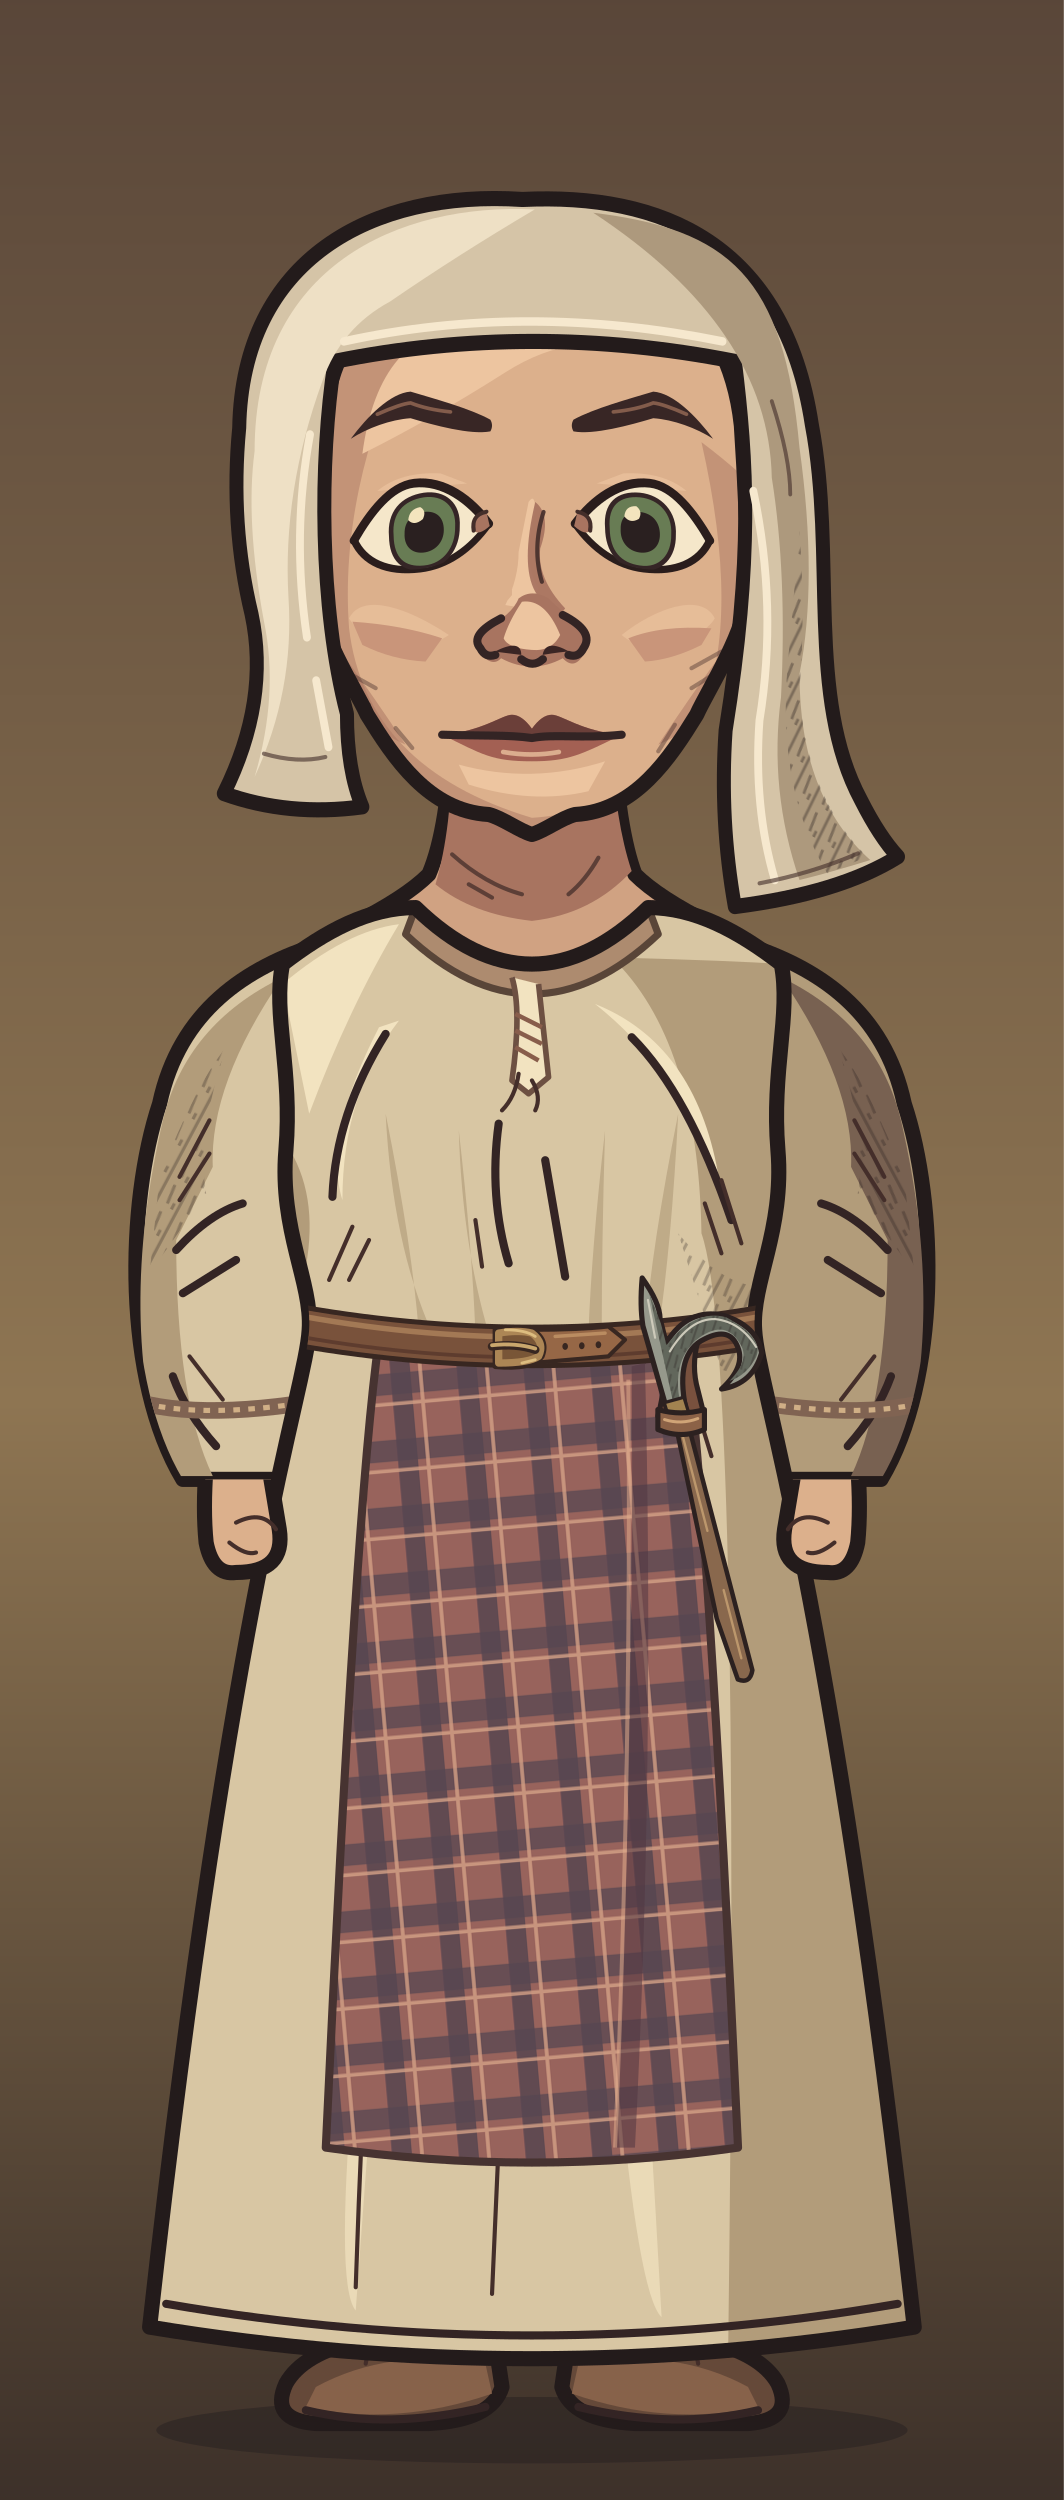
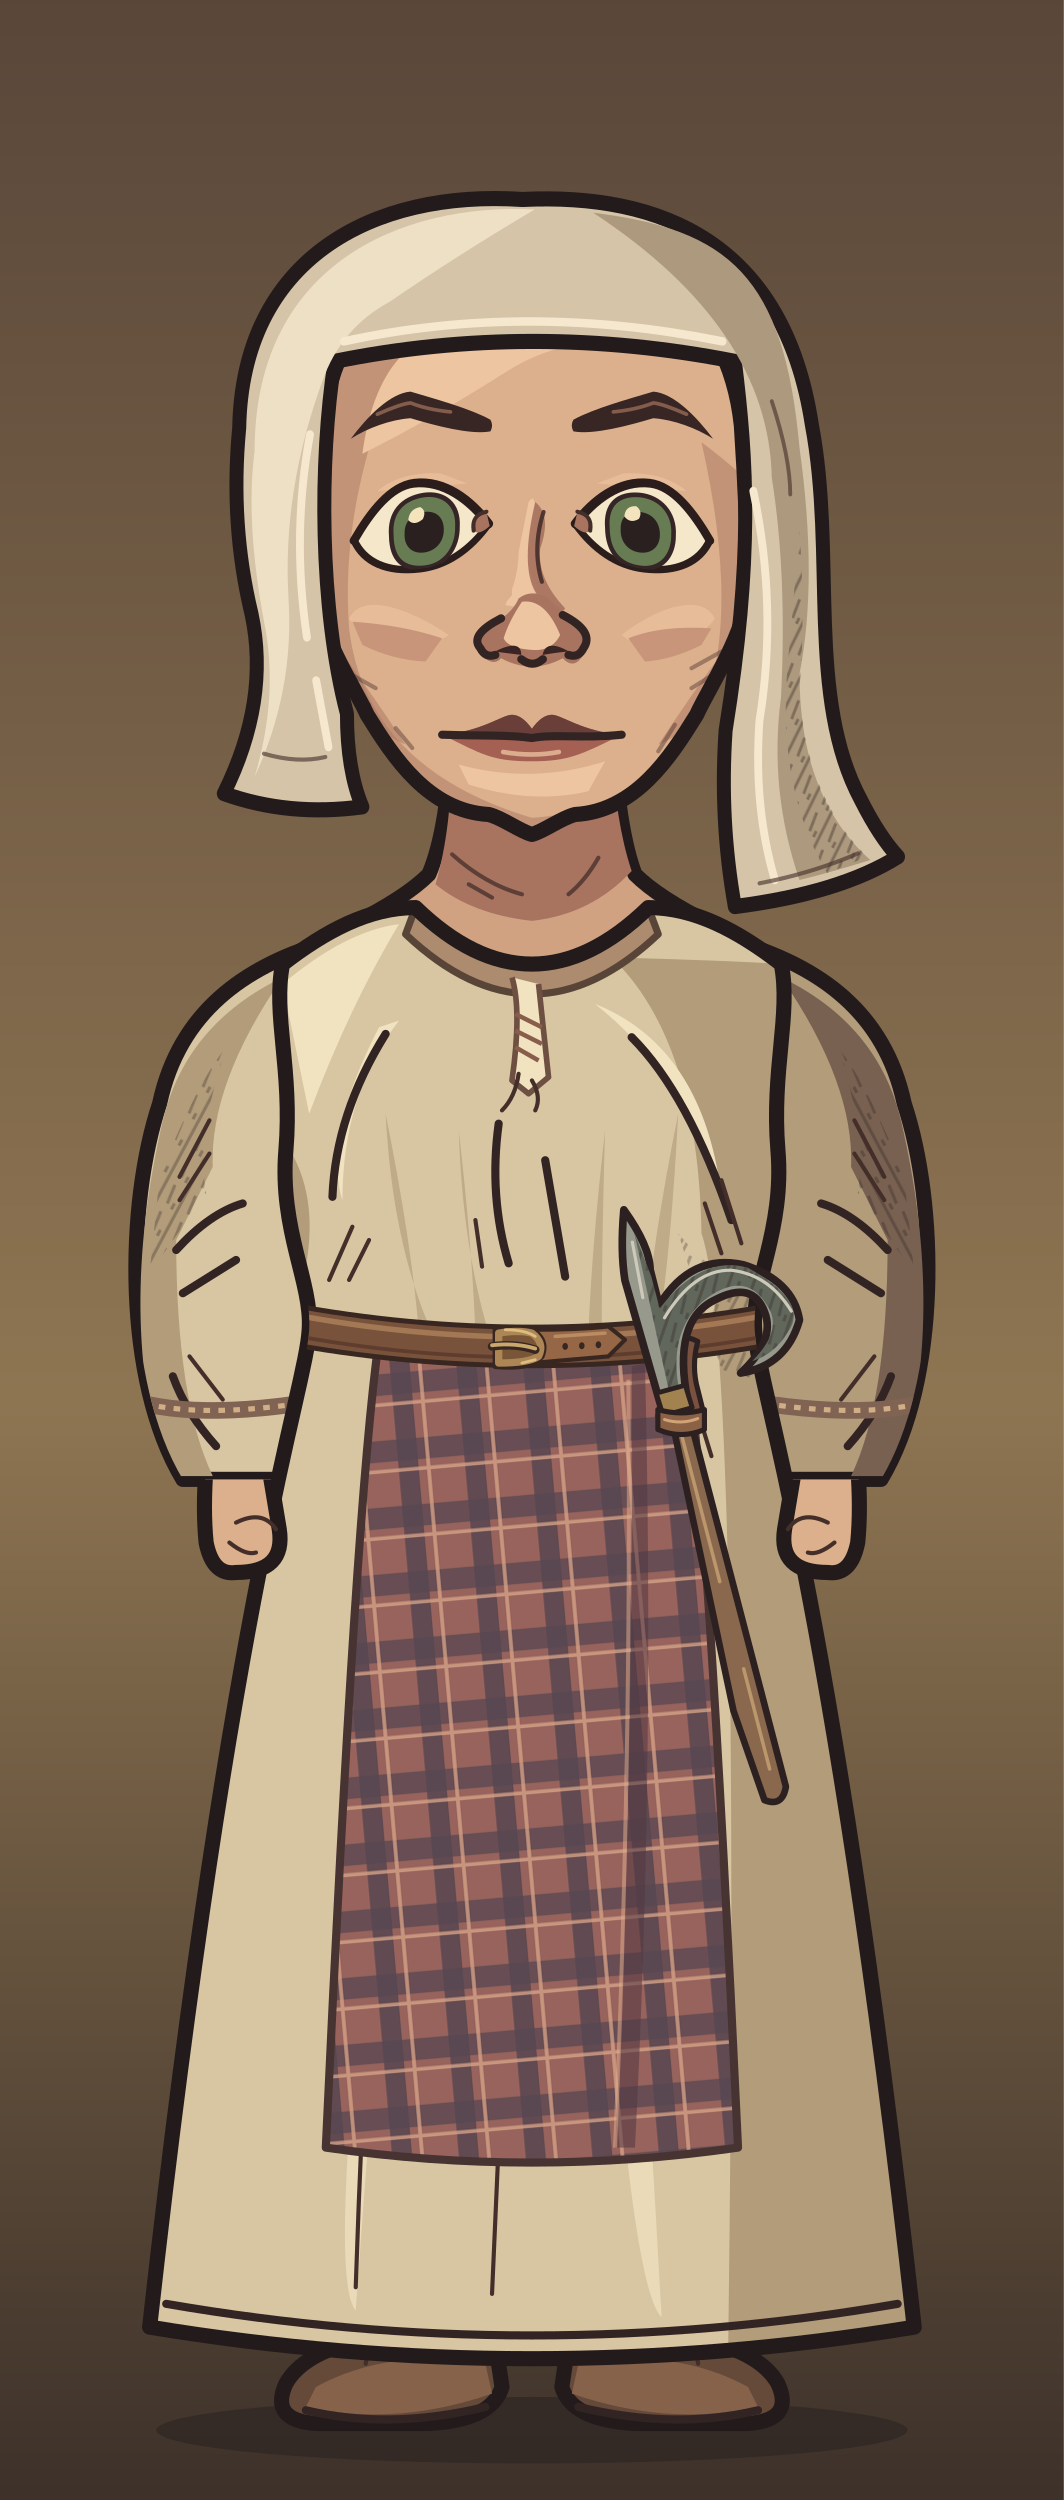
<svg xmlns="http://www.w3.org/2000/svg" xmlns:xlink="http://www.w3.org/1999/xlink" aria-labelledby="title" width="320" height="752" viewBox="0 0 320 752" role="img" data-belt="leather">
  <defs>
    <style>
      .edge {stroke:#231b1b;stroke-width:4.55;stroke-linecap:round;stroke-linejoin:round}
      .seam {fill:none;stroke:#332424;stroke-width:2.45;stroke-linecap:round;stroke-linejoin:round}
      .etch {fill:none;stroke:#442e2a;stroke-width:1.25;stroke-linecap:round}
      .hair-line {fill:none;stroke:#967661;stroke-width:1.45;stroke-linecap:round}
      .white {fill:#f5e7ca;stroke:#2a1d1c;stroke-width:2.65;stroke-linejoin:round}
      .label {fill:#efdfc1;font:600 20px Georgia,serif}
      .muted {fill:#b8aa96;font:13px 'Segoe UI',sans-serif}
      .section {fill:#dcbb8e;font:600 14px 'Segoe UI',sans-serif}
    </style>
    <linearGradient id="umber" x2="0" y2="1" gradientUnits="objectBoundingBox">
      <stop stop-color="#594639" />
      <stop offset=".56" stop-color="#8e7552" />
      <stop offset="1" stop-color="#3c3029" />
    </linearGradient>
    <linearGradient id="ash" x2="0" y2="1" gradientUnits="objectBoundingBox">
      <stop stop-color="#3b423d" />
      <stop offset=".56" stop-color="#7a7d67" />
      <stop offset="1" stop-color="#242b28" />
    </linearGradient>
    <linearGradient id="rose" x2="0" y2="1" gradientUnits="objectBoundingBox">
      <stop stop-color="#51404a" />
      <stop offset=".56" stop-color="#8a6972" />
      <stop offset="1" stop-color="#372c33" />
    </linearGradient>
    <pattern id="paper-grain" width="63" height="57" patternUnits="userSpaceOnUse">
      <path d="M1 16l2-1m21-4 5-2m16 7 6-1M12 32l3-1m16 11 4-1m20-14 4 1M4 51l5-1m41 0 9-2" fill="none" stroke="#231a1b" stroke-width=".85" opacity=".19" />
      <path d="M4 5l9-1m29 2 2-1M1 40l4-1m12 9 1-1m21-23 4-1m9 12 5-2" fill="none" stroke="#f0dbb5" stroke-width=".85" opacity=".23" />
      <path d="M16 19h.6m13-3h.7m28 6h.7m-39 15h.6m23 4h.6m-12 11h.7m29-39h.7" fill="none" stroke="#21191a" stroke-width="1.2" opacity=".28" stroke-linecap="round" />
    </pattern>
    <pattern id="ink-lines" width="7" height="9" patternUnits="userSpaceOnUse" patternTransform="rotate(28)">
      <path d="M1 -2V10m2.8-8 .6 6m1.9-1v5" stroke="#271d1d" stroke-width=".95" fill="none" opacity=".65" />
    </pattern>
    <radialGradient id="vignette" cx=".5" cy=".39" r=".72">
      <stop offset=".47" stop-color="#20191c" stop-opacity="0" />
      <stop offset="1" stop-color="#20191c" stop-opacity=".48" />
    </radialGradient>
    <g id="firs" fill="currentColor">
      <path d="M10 439Q15 379 12 300L9 220 15 146 15 54 19 80 21 147 28 230 25 326 29 439Z" />
      <path d="M17 169Q27 174 45 174L57 169 49 179 27 187 17 185                M18 194Q29 196 52 192L63 183 56 194 26 205 16 207                M15 225Q46 230 67 218L77 206 71 223 42 238 18 241                M17 252Q48 255 78 245L91 230 84 249 52 266 20 269                M14 282Q40 281 71 278L88 261 84 281 57 291 19 298                M19 312Q43 316 69 310L88 299 84 310 58 322 22 325" />
      <path d="M6 312 0 315V284L11 285M0 266 13 270V250L0 249M0 220 15 221 15 206 0 202                M0 180 16 181V167L0 165M0 141 15 150V138L0 133M0 112 17 127V118L0 104" />
      <path d="M64 440Q55 380 58 324L59 258 63 217 68 222 65 266 68 328 76 440Z                M63 291Q78 294 89 282L100 267 96 283 81 301 62 307                M63 323Q80 323 106 304L98 321 68 339                M63 316Q44 306 37 293L41 307 64 329Z" />
    </g>
    <g id="brambles" fill="none" stroke="currentColor" stroke-linecap="round" stroke-linejoin="round">
      <path stroke-width="3.8" d="M9 440Q13 401 21 380T26 333m-8 57Q39 375 43 352m-28 46Q6 377 0 376M41 440Q41 402 63 385m-20 44q26-6 39-30" />
      <path stroke-width="2" d="M23 364l14-13m-12 4-7-15m20 29 17-4m-15-1 1-11m13 49 2-17m2 14 18-5m-34 32q-12-10-17-10" />
    </g>
    <g id="night-scratches" fill="none" stroke="currentColor" stroke-width="1.2" stroke-linecap="round">
      <path d="M16 113q32-11 54-8m-30 9 16-3m184-40q19-4 44 1m-11 7 19 4                M24 335q33-3 68-16m-44 16 26-4m164-9q31 5 60-3m-39 8 38-3                M27 391q22-6 52-5m168 14q28-8 57-8m-40 11 24-4                M55 178l18-6m177 36 17 3m-12-4 17-1" />
    </g>
    <g id="shirt-setting">
      <rect width="320" height="440" fill="url(#umber)" />
      <path d="M50 217q24 8 64 1l-15 7-56 6m176-90q39-13 70-5l-26 4 28 2-64 6" fill="#856c54" opacity=".5" />
      <use xlink:href="#firs" style="color:#342827" opacity=".52" transform="translate(-26 8)" />
      <use xlink:href="#firs" style="color:#413128" opacity=".58" transform="translate(340 101) scale(-1 .81)" />
      <use xlink:href="#night-scratches" style="color:#dfbb87" opacity=".28" />
      <use xlink:href="#brambles" style="color:#291f22" opacity=".71" />
      <rect width="320" height="440" fill="url(#vignette)" />
      <rect width="320" height="440" fill="url(#paper-grain)" />
    </g>
    <g id="armor-setting">
      <rect width="320" height="440" fill="url(#ash)" />
      <path d="M42 173q49-4 68 3l-43 6 25 3-49 4m151 35q47 10 104-6l-26 14-62 8Z" fill="#707764" opacity=".48" />
      <use xlink:href="#firs" style="color:#27312c" opacity=".64" transform="translate(-36 30)" />
      <use xlink:href="#firs" style="color:#303833" opacity=".75" transform="translate(324 45) scale(-.86 1.03)" />
      <use xlink:href="#brambles" style="color:#252a27" opacity=".62" transform="translate(319 10) scale(-1 1)" />
      <use xlink:href="#night-scratches" style="color:#d8d8a9" opacity=".28" transform="translate(-2 21)" />
      <rect width="320" height="440" fill="url(#vignette)" />
      <rect width="320" height="440" fill="url(#paper-grain)" />
    </g>
    <g id="woman-setting">
      <rect width="320" height="440" fill="url(#rose)" />
      <path d="M44 235q40-4 76-1l-20 6-36 2 19 3-44 5m183-50q35 3 60-3l-24 9-31 2" fill="#775d65" opacity=".6" />
      <use xlink:href="#firs" style="color:#3b2b34" opacity=".58" transform="translate(-20 84) scale(.86 .91)" />
      <use xlink:href="#firs" style="color:#3d2e39" opacity=".68" transform="translate(327 54) scale(-.85 .98)" />
      <path d="M300 440q-2-82-6-173l-9-103 7-35 12 42 9 98 7 171Z                M294 195q-10-18-25-24l-15-1 13-4 11 2 18 15                M285 162q-13-22-34-27l-7 4 7-11 17 4 20 17                M303 242q-18-23-36-27l-13 3 15-9 11 2 21 15" fill="#3a2b33" opacity=".64" />
      <use xlink:href="#brambles" style="color:#2d2229" opacity=".8" transform="translate(12 6)" />
      <use xlink:href="#night-scratches" style="color:#e1b8a8" opacity=".28" transform="translate(0 7)" />
      <rect width="320" height="440" fill="url(#vignette)" />
      <rect width="320" height="440" fill="url(#paper-grain)" />
    </g>
    <pattern id="mail-rings" width="14" height="13" patternUnits="userSpaceOnUse" patternTransform="rotate(-7)">
      <path d="M-1 2q3-3 6 0 1 3-2 5Q0 8-1 5M6 2q3-3 6 0 1 3-2 5Q7 8 6 5M3 8q3-3 6 0 1 3-2 5-3 1-4-2M10 8q3-3 6 0" fill="none" stroke="#2d2c28" stroke-width="1.6" stroke-linecap="round" />
      <path d="M-.5 4q1.5-2 3-1m5 1q1.4-2 3-1M4 10q1.5-2 3-1m4 1q1.4-2 3-1" fill="none" stroke="#9a9b87" stroke-width="1.12" opacity=".78" stroke-linecap="round" />
    </pattern>
    <pattern id="armor-plates" width="47" height="24" patternUnits="userSpaceOnUse" patternTransform="translate(4 4) rotate(2)">
      <path d="M1 0l21 .7 1 18-3 3-17-1-1-4Zm24 1 19-1 2 15-3 7-19-2Z" fill="#85867a" stroke="#352e2a" stroke-width="1.75" stroke-linejoin="round" />
      <path d="M2 2l18 .2-.2 4L5 7 4 17Zm24 0 16-1 1 4-14 2-3 10Z" fill="#a9a58d" />
      <path d="M19 4l4 14-3 3-16-1 13-4Zm22 2 4 10-2 5-17-1 13-4Z" fill="#62655f" />
      <path d="M7 7l1-.5m6 12 3-2m16-7 5-1m-7 5 4-2" fill="none" stroke="#d0c0a0" stroke-width=".9" opacity=".76" />
      <path d="M6 12q2-2 2.7 1-1 2.2-2.7.5Zm12 1q1.8-2 2.4.6-1 2.6-2.5.8Zm11 1q1-2.2 2.8-1-.2 2.9-2.8 2.1Zm12-2q2.2-1.4 2.3.8-1 2.3-2.3.5Z" fill="#3c342d" />
    </pattern>
    <clipPath id="portrait-frame">
      <rect width="320" height="752" />
    </clipPath>
    <clipPath id="wardrobe-torso-mask">
      <path d="M125 273 C111 273 98 280 85 290 C82 305 88 322 86 346 C84 370 94 386 93 400 C92 418 70 476 45 700 Q160 719 275 700 C250 476 228 418 227 400 C226 386 236 370 234 346 C232 322 238 305 235 290 C222 280 209 273 195 273 Q160 307 125 273Z" />
    </clipPath>
    <clipPath id="wardrobe-sleeve-mask">
      <path d="M96 284C74 291 54 304 48 332C38 362 37 415 55 445H87Q114 406 114 336Z" />
    </clipPath>
    <clipPath id="face-shape-clip">
      <path d="M 160 73 C 191 73 219 90 223 128 C 224 143 225 164 225 177 C 225 189 213.19 207 209.55 215 C 201.55 228 191 244 173 245 C 169 246 163.6 250 160 251 C 156.4 250 151 246 147 245 C 129 244 118.45 228 110.45 215 C 106.81 207 95 189 95 177 C 95 164 96 143 97 128 C 101 90 129 73 160 73 Z" />
    </clipPath>
    <clipPath id="face-features-eye-left">
      <path d="M-21 0 C-16 -8 -10 -15 -3 -15 C6 -15 14 -8 19.5 0 C14 7 7 11 -1 11 C-11 11 -18 7 -21 0Z" />
    </clipPath>
    <clipPath id="face-features-eye-right">
      <path d="M-21 0 C-16 -8 -10 -15 -3 -15 C6 -15 14 -8 19.5 0 C14 7 7 11 -1 11 C-11 11 -18 7 -21 0Z" />
    </clipPath>
    <clipPath id="face-features-nose-bridge">
      <path d="M154 144H167V179L172 185V187H149V185L154 179Z" />
    </clipPath>
    <clipPath id="full-costume-hands-clip">
      <rect x="0" y="445" width="320" height="307" />
    </clipPath>
  </defs>
  <g data-part="full-costume">
    <rect width="320" height="752" fill="url(#umber)" />
    <ellipse cx="160" cy="731" rx="113" ry="10" fill="#261f20" opacity=".5" />
    <g>
      <g transform="translate(9 0)">
        <path d="M99 689Q119 683 138 691L142 718Q139 728 120 729H86Q72 728 77 717Q82 708 99 704Z" fill="#654939" class="edge" />
        <path d="M86 718Q108 706 137 711L139 720Q110 730 83 724Z" fill="#87624a" />
        <path d="M101 711L103 700Q115 704 136 707" class="etch" />
        <path d="M83 725Q108 731 137 724" class="seam" />
      </g>
    </g>
    <g transform="translate(320 0) scale(-1 1)">
      <g transform="translate(9 0)">
        <path d="M99 689Q119 683 138 691L142 718Q139 728 120 729H86Q72 728 77 717Q82 708 99 704Z" fill="#654939" class="edge" />
        <path d="M86 718Q108 706 137 711L139 720Q110 730 83 724Z" fill="#87624a" />
        <path d="M101 711L103 700Q115 704 136 707" class="etch" />
        <path d="M83 725Q108 731 137 724" class="seam" />
      </g>
    </g>
  </g>
  <g clip-path="url(#portrait-frame)">
    <g data-part="neck">
      <g id="face-shape-neck">
        <path d="M 136 219 Q 135 249 129 263 Q 122 270 106 278 L 123 301 197 301 214 278 Q 198 270 191 263 Q 186 250 184 219 Z" fill="#d0a282" class="edge" />
        <path d="M 136 224 184 224 Q 185 247 190 262 Q 178 275 160 277 Q 142 275 131 266 Q 136 249 136 224 Z" fill="#a87460" />
        <path d="M 136 257 q 10 9 21 12 m -16 -3 7 4 m 32 -12 q -4 7 -9 11" class="etch" opacity=".75" />
      </g>
    </g>
    <g id="wardrobe-outfit-nw_nov_womens_rubakha" data-outfit="nw_nov_womens_rubakha">
      <path d="M96 284C74 291 54 304 48 332C38 362 37 415 55 445H87Q114 406 114 336Z" fill="#d8c6a3" class="edge" data-part="sleeve-outline" data-side="left" />
      <g data-part="sleeve-left" clip-path="url(#wardrobe-sleeve-mask)">
        <path d="M49 337 Q56 308 85 294 Q63 326 64 351 L53 373 Q53 421 64 444 H50 Q35 397 49 337Z" fill="#b29c7a" />
        <path d="M48 354 Q59 326 68 315 Q59 342 62 359 L45 383Z" fill="url(#ink-lines)" opacity=".44" />
        <path d="M53 376 q10 -11 20 -14 m-18 27 16 -10 M52 414 q4 11 13 21" class="seam" />
        <path d="M54 354 l9 -17 m-9 24 9 -14 m-6 61 10 13" class="etch" />
        <path d="M39 421 Q61 428 103 420" fill="none" stroke="#806352" stroke-width="5" />
        <path d="M39 421 Q61 428 103 420" fill="none" stroke="#d0af86" stroke-width="1.55" stroke-dasharray="2 2.5" />
      </g>
      <g transform="translate(320 0) scale(-1 1)">
        <path d="M96 284C74 291 54 304 48 332C38 362 37 415 55 445H87Q114 406 114 336Z" fill="#b29c7a" class="edge" data-part="sleeve-outline" data-side="right" />
        <g data-part="sleeve-right" clip-path="url(#wardrobe-sleeve-mask)">
          <path d="M49 337 Q56 308 85 294 Q63 326 64 351 L53 373 Q53 421 64 444 H50 Q35 397 49 337Z" fill="#786151" />
          <path d="M48 354 Q59 326 68 315 Q59 342 62 359 L45 383Z" fill="url(#ink-lines)" opacity=".44" />
          <path d="M53 376 q10 -11 20 -14 m-18 27 16 -10 M52 414 q4 11 13 21" class="seam" />
          <path d="M54 354 l9 -17 m-9 24 9 -14 m-6 61 10 13" class="etch" />
          <path d="M39 421 Q61 428 103 420" fill="none" stroke="#806352" stroke-width="5" />
          <path d="M39 421 Q61 428 103 420" fill="none" stroke="#d0af86" stroke-width="1.55" stroke-dasharray="2 2.5" />
        </g>
      </g>
      <path d="M125 273 C111 273 98 280 85 290 C82 305 88 322 86 346 C84 370 94 386 93 400 C92 418 70 476 45 700 Q160 719 275 700 C250 476 228 418 227 400 C226 386 236 370 234 346 C232 322 238 305 235 290 C222 280 209 273 195 273 Q160 307 125 273Z" fill="#d8c6a3" />
      <g data-part="torso" clip-path="url(#wardrobe-torso-mask)">
        <path d="M85 296 Q104 280 120 278 Q105 303 93 335Z" fill="#f2e3c0" />
        <path d="M184 288 Q222 289 235 290 L280 710 H219 Q223 405 211 371 Q210 313 184 288Z" fill="#b29c7a" />
        <path d="M86 344 Q96 359 92 381 L77 402 L69 359Z" fill="#b29c7a" />
        <path d="M204 371 Q220 390 232 386 L231 416 L217 412Z" fill="url(#ink-lines)" opacity=".42" />
        <path d="M120 307 Q103 329 103 361 Q97 342 114 309Z M179 302 Q209 314 216 353 Q203 321 179 302Z" fill="#f2e3c0" />
        <path d="M133 412Q124 460 107 695Q94 680 133 412Z M174 418Q185 444 199 697Q185 684 174 418Z" fill="#f2e3c0" opacity=".68" />
        <path d="M134 423Q114 480 107 688 M158 447Q157 490 148 690" class="etch" />
        <path d="M50 693Q160 712 270 693" class="seam" />
        <path d="M116 311 Q101 335 100 360 M190 312 Q207 329 220 367 M150 338 q-3 22 3 42 m11 -31 6 35 M184 420q5 12 6 24" class="seam" />
        <path d="M106 369 l-7 16 m12 -12 -6 12 M217 355 l6 19 m-11 -12 5 15 M143 367 l2 14 m65 44 4 13" class="etch" />
        <path d="M125 273 Q160 307 195 273 l3 8 Q160 317 122 281Z" fill="#ad8b6f" stroke="#594538" stroke-width="2.15" stroke-linejoin="round" />
        <path d="M154 294Q157 304 154 325l5 4 6-5-3-28" fill="#f2e3c0" stroke="#6d5042" stroke-width="1.7" stroke-linejoin="round" />
        <path d="M155 305l8 4m-8 1 8 4m-8 1 7 4" fill="none" stroke="#885d4b" stroke-width="1.35" />
        <path d="M156 323Q155 330 151 334 M160 325Q163 330 161 334" class="etch" />
        <path d="M116 335 Q124 375 126 401 L130 401 Q118 374 116 335Z" fill="#b29c7a" opacity="0.66" />
        <path d="M138 340 Q142 375 143 401 L147 401 Q139 374 138 340Z" fill="#b29c7a" opacity="0.66" />
        <path d="M182 340 Q178 375 177 401 L181 401 Q181 374 182 340Z" fill="#b29c7a" opacity="0.66" />
        <path d="M204 335 Q196 375 194 401 L198 401 Q202 374 204 335Z" fill="#b29c7a" opacity="0.66" />
        <g data-part="checked-waist-panel">
          <defs>
            <pattern id="wardrobe-nw-checked-waist-panel-weave" width="20" height="20" patternUnits="userSpaceOnUse" patternTransform="rotate(-5)">
              <rect width="20" height="20" fill="#98635c" />
              <path d="M4 0V20" fill="none" stroke="#564550" stroke-width="6" opacity="0.84" />
              <path d="M0 5H20" fill="none" stroke="#564550" stroke-width="6.5" opacity="0.72" />
              <path d="M10 0V20 M0 11H20" fill="none" stroke="#d5a186" stroke-width="1.1" opacity="0.78" />
            </pattern>
          </defs>
          <path d="M114 403 Q160 413 206 403 Q213 452 222 646 Q160 655 98 646 Q107 452 114 403Z" fill="url(#wardrobe-nw-checked-waist-panel-weave)" stroke="#473331" stroke-width="2.45" stroke-linejoin="round" />
          <path d="M190 411Q191 529 185 646h6Q197 530 194 410Z" fill="#4f3540" opacity="0.54" />
          <path d="M189 415Q190 530 185 646" fill="none" stroke="#e0ab8c" stroke-width="1.2" opacity="0.53" />
        </g>
      </g>
      <path d="M125 273 C111 273 98 280 85 290 C82 305 88 322 86 346 C84 370 94 386 93 400 C92 418 70 476 45 700 Q160 719 275 700 C250 476 228 418 227 400 C226 386 236 370 234 346 C232 322 238 305 235 290 C222 280 209 273 195 273 Q160 307 125 273Z" fill="none" class="edge" />
    </g>
    <g id="face-shape">
      <path d="M 160 73 C 191 73 219 90 223 128 C 224 143 225 164 225 177 C 225 189 213.19 207 209.55 215 C 201.55 228 191 244 173 245 C 169 246 163.6 250 160 251 C 156.4 250 151 246 147 245 C 129 244 118.45 228 110.45 215 C 106.81 207 95 189 95 177 C 95 164 96 143 97 128 C 101 90 129 73 160 73 Z" fill="#dcb08c" />
      <g clip-path="url(#face-shape-clip)">
        <path d="M 70 141 Q 104 91 123 103 Q 102 148 105 189 Q 110 231 160 246 Q 192 244 211 214 Q 223 186 211 133 Q 235 151 250 174 L 250 265 70 265 Z" fill="#c39377" />
        <path d="M 109 136.5 Q 114 99 142 98 Q 173 89 195 107 Q 174 98 152 112 Q 130 126 109 136.5 Z" fill="#edc5a0" />
        <g transform="translate(160 0) scale(-1 1)">
          <path d="M 25 191 C 37 183 51 178 55 186 C 51 193 34 197.667 25 191 Z" fill="#edc5a0" opacity=".605" />
          <path d="M 27 192 Q 39 188 54 187 L 51 194 Q 42 198.5 32 199 Z" fill="#c9957a" />
          <path d="M 56 198 Q 48 209 38 224 Q 52 218 62 202 Z" fill="#a87460" opacity=".51" />
        </g>
        <g transform="translate(160 0) scale(1 1)">
          <path d="M 27 191 C 37 183 51 178 55 186 C 51 193 34 197.667 27 191 Z" fill="#edc5a0" opacity=".605" />
          <path d="M 29 192 Q 39 188 54 189 L 51 194 Q 42 198.5 34 199 Z" fill="#c9957a" />
          <path d="M 56 198 Q 48 209 38 224 Q 52 218 62 202 Z" fill="#a87460" opacity=".51" />
        </g>
        <path d="M 92 183 Q 99 211 120 232 L 132 247 119 248 Q 98 234 85 212 Z M 229 184 Q 224 217 203 241 L 193 250 209 247 Q 230 233 240 211 Z" fill="url(#ink-lines)" opacity=".42" />
        <path d="M 138 230 Q 160 236 182 229 L 177 238 Q 160 242 141 236 Z" fill="#edc5a0" />
        <path d="M 104 202 l 9 5 m -8 1 6 4 m 97 -11 9 -5 m -9 11 8 -5 m -97 17 5 6 m 74 1 5 -8" class="etch" opacity=".42" />
      </g>
      <path d="M 160 73 C 191 73 219 90 223 128 C 224 143 225 164 225 177 C 225 189 213.19 207 209.55 215 C 201.55 228 191 244 173 245 C 169 246 163.6 250 160 251 C 156.4 250 151 246 147 245 C 129 244 118.45 228 110.45 215 C 106.81 207 95 189 95 177 C 95 164 96 143 97 128 C 101 90 129 73 160 73 Z" fill="none" class="edge" />
    </g>
    <g clip-path="url(#face-shape-clip)">
      <g data-part="eyes">
        <g transform="matrix(1 -0.12 0 1 127.5 160)">
          <path d="M-14 -14 Q-7 -19 5 -17 L13 -13" fill="#edc5a0" opacity=".65" />
          <path d="M-21 0 C-16 -8 -10 -15 -3 -15 C6 -15 14 -8 19.5 0 C14 7 7 11 -1 11 C-11 11 -18 7 -21 0Z" class="white" style="stroke-width:2.15" />
          <g clip-path="url(#face-features-eye-left)">
            <g transform="translate(0 0) scale(1 1)">
              <path d="M-9.8 0 C-10.4 -7 -6.6 -10.9 0 -11.1 C6.1 -11.2 10.5 -7 10.1 -.3 C10.2 5.9 6.4 11 0 10.8 C-6.1 10.7 -9.7 7.2 -9.8 0Z" fill="#687c54" stroke="#352526" stroke-width="1.4" />
              <path d="M-5.8 -.2C-5.9-3.8-3.5-6 .1-6 3.8-6 6-3.6 6 .1 6 3.9 3.3 6.3-.2 6.2-3.9 6.1-6 3.3-5.8-.2Z" fill="#2a2020" />
              <path d="M-4.7-4.1Q-4.4-7.4-1.1-7.6 .9-6.3-.3-3.9-2.9-2-4.7-4.1Z" fill="#f3e4bd" />
            </g>
          </g>
          <path d="M-21 0 C-16 -8 -10 -15 -3 -15 C6 -15 14 -8 19.5 0" fill="none" stroke="#2a1d1c" stroke-width="2.65" stroke-linecap="round" />
          <path d="M18.8 -3.8 Q14.2 -3.4 15 1.4 Q16.5 3.2 19.8 .6Z" fill="#a87460" />
          <path d="M18.8 -3.8 Q14.2 -3.4 15 1.4" class="etch" />
        </g>
        <g transform="matrix(-1 -0.12 0 1 192.5 160)">
          <path d="M-14 -14 Q-7 -19 5 -17 L13 -13" fill="#edc5a0" opacity=".65" />
          <path d="M-21 0 C-16 -8 -10 -15 -3 -15 C6 -15 14 -8 19.5 0 C14 7 7 11 -1 11 C-11 11 -18 7 -21 0Z" class="white" style="stroke-width:2.15" />
          <g clip-path="url(#face-features-eye-right)">
            <g transform="translate(0 0) scale(-1 1)">
              <path d="M-9.8 0 C-10.4 -7 -6.6 -10.9 0 -11.1 C6.1 -11.2 10.5 -7 10.1 -.3 C10.2 5.9 6.4 11 0 10.8 C-6.1 10.7 -9.7 7.2 -9.8 0Z" fill="#687c54" stroke="#352526" stroke-width="1.4" />
              <path d="M-5.8 -.2C-5.9-3.8-3.5-6 .1-6 3.8-6 6-3.6 6 .1 6 3.9 3.3 6.3-.2 6.2-3.9 6.1-6 3.3-5.8-.2Z" fill="#2a2020" />
              <path d="M-4.7-4.1Q-4.4-7.4-1.1-7.6 .9-6.3-.3-3.9-2.9-2-4.7-4.1Z" fill="#f3e4bd" />
            </g>
          </g>
          <path d="M-21 0 C-16 -8 -10 -15 -3 -15 C6 -15 14 -8 19.5 0" fill="none" stroke="#2a1d1c" stroke-width="2.65" stroke-linecap="round" />
          <path d="M18.8 -3.8 Q14.2 -3.4 15 1.4 Q16.5 3.2 19.8 .6Z" fill="#a87460" />
          <path d="M18.8 -3.8 Q14.2 -3.4 15 1.4" class="etch" />
        </g>
      </g>
      <g data-part="brows">
        <g transform="matrix(1 0 0 1 127.5 129)">
          <path d="M-22 3 C-17 -3.76 -10 -10.8 -4 -11.2 C3 -9.1 14 -6.1 20 -2.76 Q21 -1 20 0.76 C14 1.9 3 -1.1 -4 -3.2 C-10 -2.8 -17 -0.24 -22 3Z" fill="#382625" />
          <path d="M-14 -4.4 Q-7 -7.5 -4 -7.8 Q1 -5.8 8 -5.1" fill="none" stroke="#835c4b" stroke-width="1.1" stroke-linecap="round" />
        </g>
        <g transform="matrix(-1 0 0 1 192.5 129)">
          <path d="M-22 3 C-17 -3.76 -10 -10.8 -4 -11.2 C3 -9.1 14 -6.1 20 -2.76 Q21 -1 20 0.76 C14 1.9 3 -1.1 -4 -3.2 C-10 -2.8 -17 -0.24 -22 3Z" fill="#382625" />
          <path d="M-14 -4.4 Q-7 -7.5 -4 -7.8 Q1 -5.8 8 -5.1" fill="none" stroke="#835c4b" stroke-width="1.1" stroke-linecap="round" />
        </g>
      </g>
      <g data-part="nose">
        <g clip-path="url(#face-features-nose-bridge)">
          <path d="M159 151 Q161 148 161 154 Q157 169 162 177 L158 183 152 182 Q156 174 156 166Z" fill="#edc5a0" />
          <path d="M161 151 Q166 155 162.5 165 Q161.5 174 170 183 L167 187 161 178 Q156.5 170 161 151Z" fill="#a87460" opacity=".93" />
          <path d="M163.5 154 Q160 165 163 175" class="etch" opacity=".9" />
        </g>
        <path d="M156 180 Q160 177 165 180 C167 182 169.28 184 174 188 Q178 192 176 196 Q173 202 169.28 198 Q160 203 150.72 198 Q148 201 144 196 Q142 192 146 189 Q154 185 156 180Z" fill="#a87460" />
        <path d="M157 181 Q164 180 168.5 191 Q165.95 196 160 195.5 Q152.775 195 151.5 192 Q153 187 157 181Z" fill="#edc5a0" />
        <path d="M150.72 186 Q141 191 144.5 195 Q146 198 149 197 M169.28 185 Q179 190 175.5 195 Q174 198 171 197" class="seam" />
        <path d="M148.8 196 q8 -4 8 1 q-8 -1 -8 -1Z M163.2 197 q1 -5 8 -1 q-2 0 -8 1Z" fill="#3b2524" />
        <path d="M156.8 198.3 Q160.25 201 163.3 198.3" class="seam" />
      </g>
      <g data-part="mouth">
        <path d="M133 221 C145.15 220 151 215 154 215 Q157 215 160 219.2 Q163 215 166 215 C169 215 174.85 220 187 221 C174.85 227 171 229 160 229 C148 229 145.15 227 133 221Z" fill="#a36053" />
        <path d="M133 221 C145.15 220 151 215 154 215 Q157 215 160 219.2 Q163 215 166 215 C169 215 174.85 220 187 221 C174.85 222.25 167 220.7 160 222 C153 221 145.15 221.4 133 221Z" fill="#56322f" opacity=".72" />
        <path d="M133 221 C145.15 221.4 153 221 160 222 C167 220.7 174.85 222.25 187 221" class="seam" />
        <path d="M151.36 226.2 Q160 227.7 168.1 226.2" fill="none" stroke="#edc5a0" stroke-width="1.4" stroke-linecap="round" opacity=".76" />
      </g>
    </g>
    <g id="headgear-nw_nov_plain_veil">
      <g transform="matrix(0.926 0 0 1 11.765 -4.3)">
        <path d="M65 133 C66 82.3 108 61.3 157 64.3 C202 62.3 242 77.3 251 132 C259 171 249 214 267 245 Q273 256 279 262 Q260 273 226 277 Q221 251 223 224 C232 172 230 143 226 113 Q160 101 96 113 C91 143 91 187 100 219 Q100 236 105 247 Q81 250 60 243 Q75 215 69 189 Q62 162 65 133 Z" fill="#d5c4a7" class="edge" />
        <path d="M70 140 C70 84.3 117 65.3 161 67.3 Q136 81 114 95 Q98 103 92 119 Q79 152 81 184 Q83 212 70 238 Q78 213 73 191 Q67 161 70 140 Z" fill="#eee0c5" />
        <path d="M180 68.3 C224 73.3 242 87.3 247 139 Q253 179 247 207 Q247 244 270 263 Q256 267 247 269 Q237 242 241 214 Q243 177 238 148 Q237 103 180 68.3 Z" fill="#ad997d" />
        <path d="M247 164 Q249 190 247 212 Q249 244 269 262 L256 267 Q240 242 243 206 Z" fill="url(#ink-lines)" opacity=".53" />
        <path d="M99 107 Q158 95 222 107 M88 135 Q82 165 87 196 M90 209 L94 229 M232 152 Q240 187 234 221 Q232 247 239 269" fill="none" stroke="#f6e8ce" stroke-width="2.55" stroke-linecap="round" stroke-linejoin="round" />
        <path d="M73 231 Q84 234 93 232 M234 270 Q251 267 266 261 M238 125 Q244 142 244 153" class="etch" opacity=".62" />
      </g>
    </g>
  </g>
  <g data-part="waist-accessories">
    <g data-part="belt" data-style="leather" clip-path="url(#wardrobe-torso-mask)" data-material-slot="belt">
      <path d="M85 398Q160 412 235 398" fill="none" stroke="#382721" stroke-width="13.1" stroke-linecap="round" stroke-linejoin="round" data-material-surface="fixed" />
      <path d="M85 398Q160 412 235 398" fill="none" stroke="#79523b" stroke-width="10.1" stroke-linecap="round" stroke-linejoin="round" data-material-surface="base" />
      <path d="M87 395.2Q160 409.2 233 395.2" fill="none" stroke="#a37955" stroke-width="1.65" stroke-linecap="round" stroke-linejoin="round" data-material-surface="light" />
      <path d="M86 401.3Q160 415.3 234 401.3" fill="none" stroke="#5e3c2e" stroke-width="1.15" stroke-linecap="round" stroke-linejoin="round" data-material-surface="shade" />
      <path d="M160 400Q174 400 183 399l5 4-5 5-23 2Z" fill="#966746" stroke="#382721" stroke-width="1.25" stroke-linecap="round" stroke-linejoin="round" data-material-surface="base" />
      <path d="M167 402l15-1" fill="none" stroke="#ba8c61" stroke-width="1.05" stroke-linecap="round" stroke-linejoin="round" data-material-surface="light" />
      <ellipse cx="170" cy="405" rx="0.85" ry="1.05" fill="#382721" data-material-surface="fixed" />
      <ellipse cx="175" cy="404.8" rx="0.85" ry="1.05" fill="#382721" data-material-surface="fixed" />
      <ellipse cx="180" cy="404.5" rx="0.85" ry="1.05" fill="#382721" data-material-surface="fixed" />
      <g transform="translate(156 405) scale(1)">
        <path d="M-7 -5Q-1 -6 4 -5Q9 -2 7 3Q4 7 -7 6Z" fill="#795637" stroke="#382721" stroke-width="1.65" stroke-linecap="round" stroke-linejoin="round" data-material-surface="fixed" />
        <path d="M-6 -4Q0 -5 4 -4Q8 -1 6 3Q3 5 -6 5Z" fill="none" stroke="#ac8655" stroke-width="2.2" stroke-linecap="round" stroke-linejoin="round" data-material-surface="fixed" />
        <path d="M-4 -5Q2 -5 5 -3M5 4l-4 1" fill="none" stroke="#ddbd80" stroke-width="0.85" stroke-linecap="round" stroke-linejoin="round" data-material-surface="fixed" />
        <path d="M-8 0q7 -1 13 1" fill="none" stroke="#382721" stroke-width="2.55" stroke-linecap="round" stroke-linejoin="round" data-material-surface="fixed" />
        <path d="M-8 -.35q7 -.8 13 1" fill="none" stroke="#c9a76d" stroke-width="1.15" stroke-linecap="round" stroke-linejoin="round" data-material-surface="fixed" />
      </g>
    </g>
    <g data-part="waist-weapon" data-style="eur_east_bengal_ankusha" transform="translate(204.89 403)">
      <path d="M-5 0Q0-2 5 .5Q3 8 5 15L7 23Q0 25-7 23Q-4 12-5 0Z" fill="#79513e" stroke="#2c2120" stroke-width="1.55" stroke-linecap="round" stroke-linejoin="round" data-part="waist-weapon-hanger" />
      <path d="M-2 2Q-3 11-3 20" fill="none" stroke="#c89e75" stroke-width="0.95" stroke-linecap="round" stroke-linejoin="round" />
-       <g transform="translate(0 25) rotate(-9) scale(0.68) translate(6 61)">
+       <g transform="translate(0 25) rotate(-9) scale(1 1) translate(6 61)">
        <path d="M-9-70L-4-70L8 52Q6 58 1 55L-4 27Z" fill="#89684d" stroke="#2c2120" stroke-width="2" stroke-linecap="round" stroke-linejoin="round" />
        <path d="M-7-63L-2-12M1 15l3 31" fill="none" stroke="#bc976c" stroke-width="1.05" stroke-linecap="round" stroke-linejoin="round" />
        <path d="M-11-65L-16-106Q-16-115-13-127Q-7-115-8-108L-7-97Q5-111 20-105Q34-98 34-86Q28-73 14-73Q26-81 24-90Q22-100 10-96Q-4-92-3-67Z" fill="#96998c" stroke="#2c2120" stroke-width="2.3" stroke-linecap="round" stroke-linejoin="round" />
        <path d="M-11-120L-8-106L-7-96Q8-110 21-104Q38-91 30-83Q25-77 18-76Q29-84 25-92Q20-104 6-96Q-6-88-5-70L-8-69Z" fill="#62675c" />
        <path d="M-11-120L-8-106L-7-96Q8-110 21-104Q38-91 30-83Q25-77 18-76Q29-84 25-92Q20-104 6-96Q-6-88-5-70L-8-69Z" fill="url(#ink-lines)" opacity="0.45" />
        <path d="M-12-117l.5 17M-6-93Q5-106 16-104Q27-101 32-89" fill="none" stroke="#cdcaba" stroke-width="0.95" stroke-linecap="round" stroke-linejoin="round" />
        <path d="M-12-71L-3-72L-2-65L-11-64Z" fill="#a28350" stroke="#2c2120" stroke-width="1.45" stroke-linecap="round" stroke-linejoin="round" />
      </g>
      <path d="M-7 21Q0 23 7 21L7 27Q0 30-7 27Z" fill="#8c6247" stroke="#2c2120" stroke-width="1.55" stroke-linecap="round" stroke-linejoin="round" data-part="waist-weapon-loop" />
      <path d="M-5 24q5 1.6 10-.3" fill="none" stroke="#d0a477" stroke-width="0.9" stroke-linecap="round" stroke-linejoin="round" />
    </g>
  </g>
  <g data-part="handheld-equipment">
    <g data-part="hands" clip-path="url(#full-costume-hands-clip)">
      <g>
        <path d="M62 441 Q61 454 62 464 Q64 474 71 473Q86 473 84 460 L81 442Z" fill="#dcb08c" class="edge" data-part="hand" />
        <path d="M71 458Q79 454 83 460 M69 464q5 4 8 3" class="etch" />
      </g>
      <g transform="translate(320 0) scale(-1 1)">
        <path d="M62 441 Q61 454 62 464 Q64 474 71 473Q86 473 84 460 L81 442Z" fill="#dcb08c" class="edge" data-part="hand" />
        <path d="M71 458Q79 454 83 460 M69 464q5 4 8 3" class="etch" />
      </g>
    </g>
  </g>
</svg>
